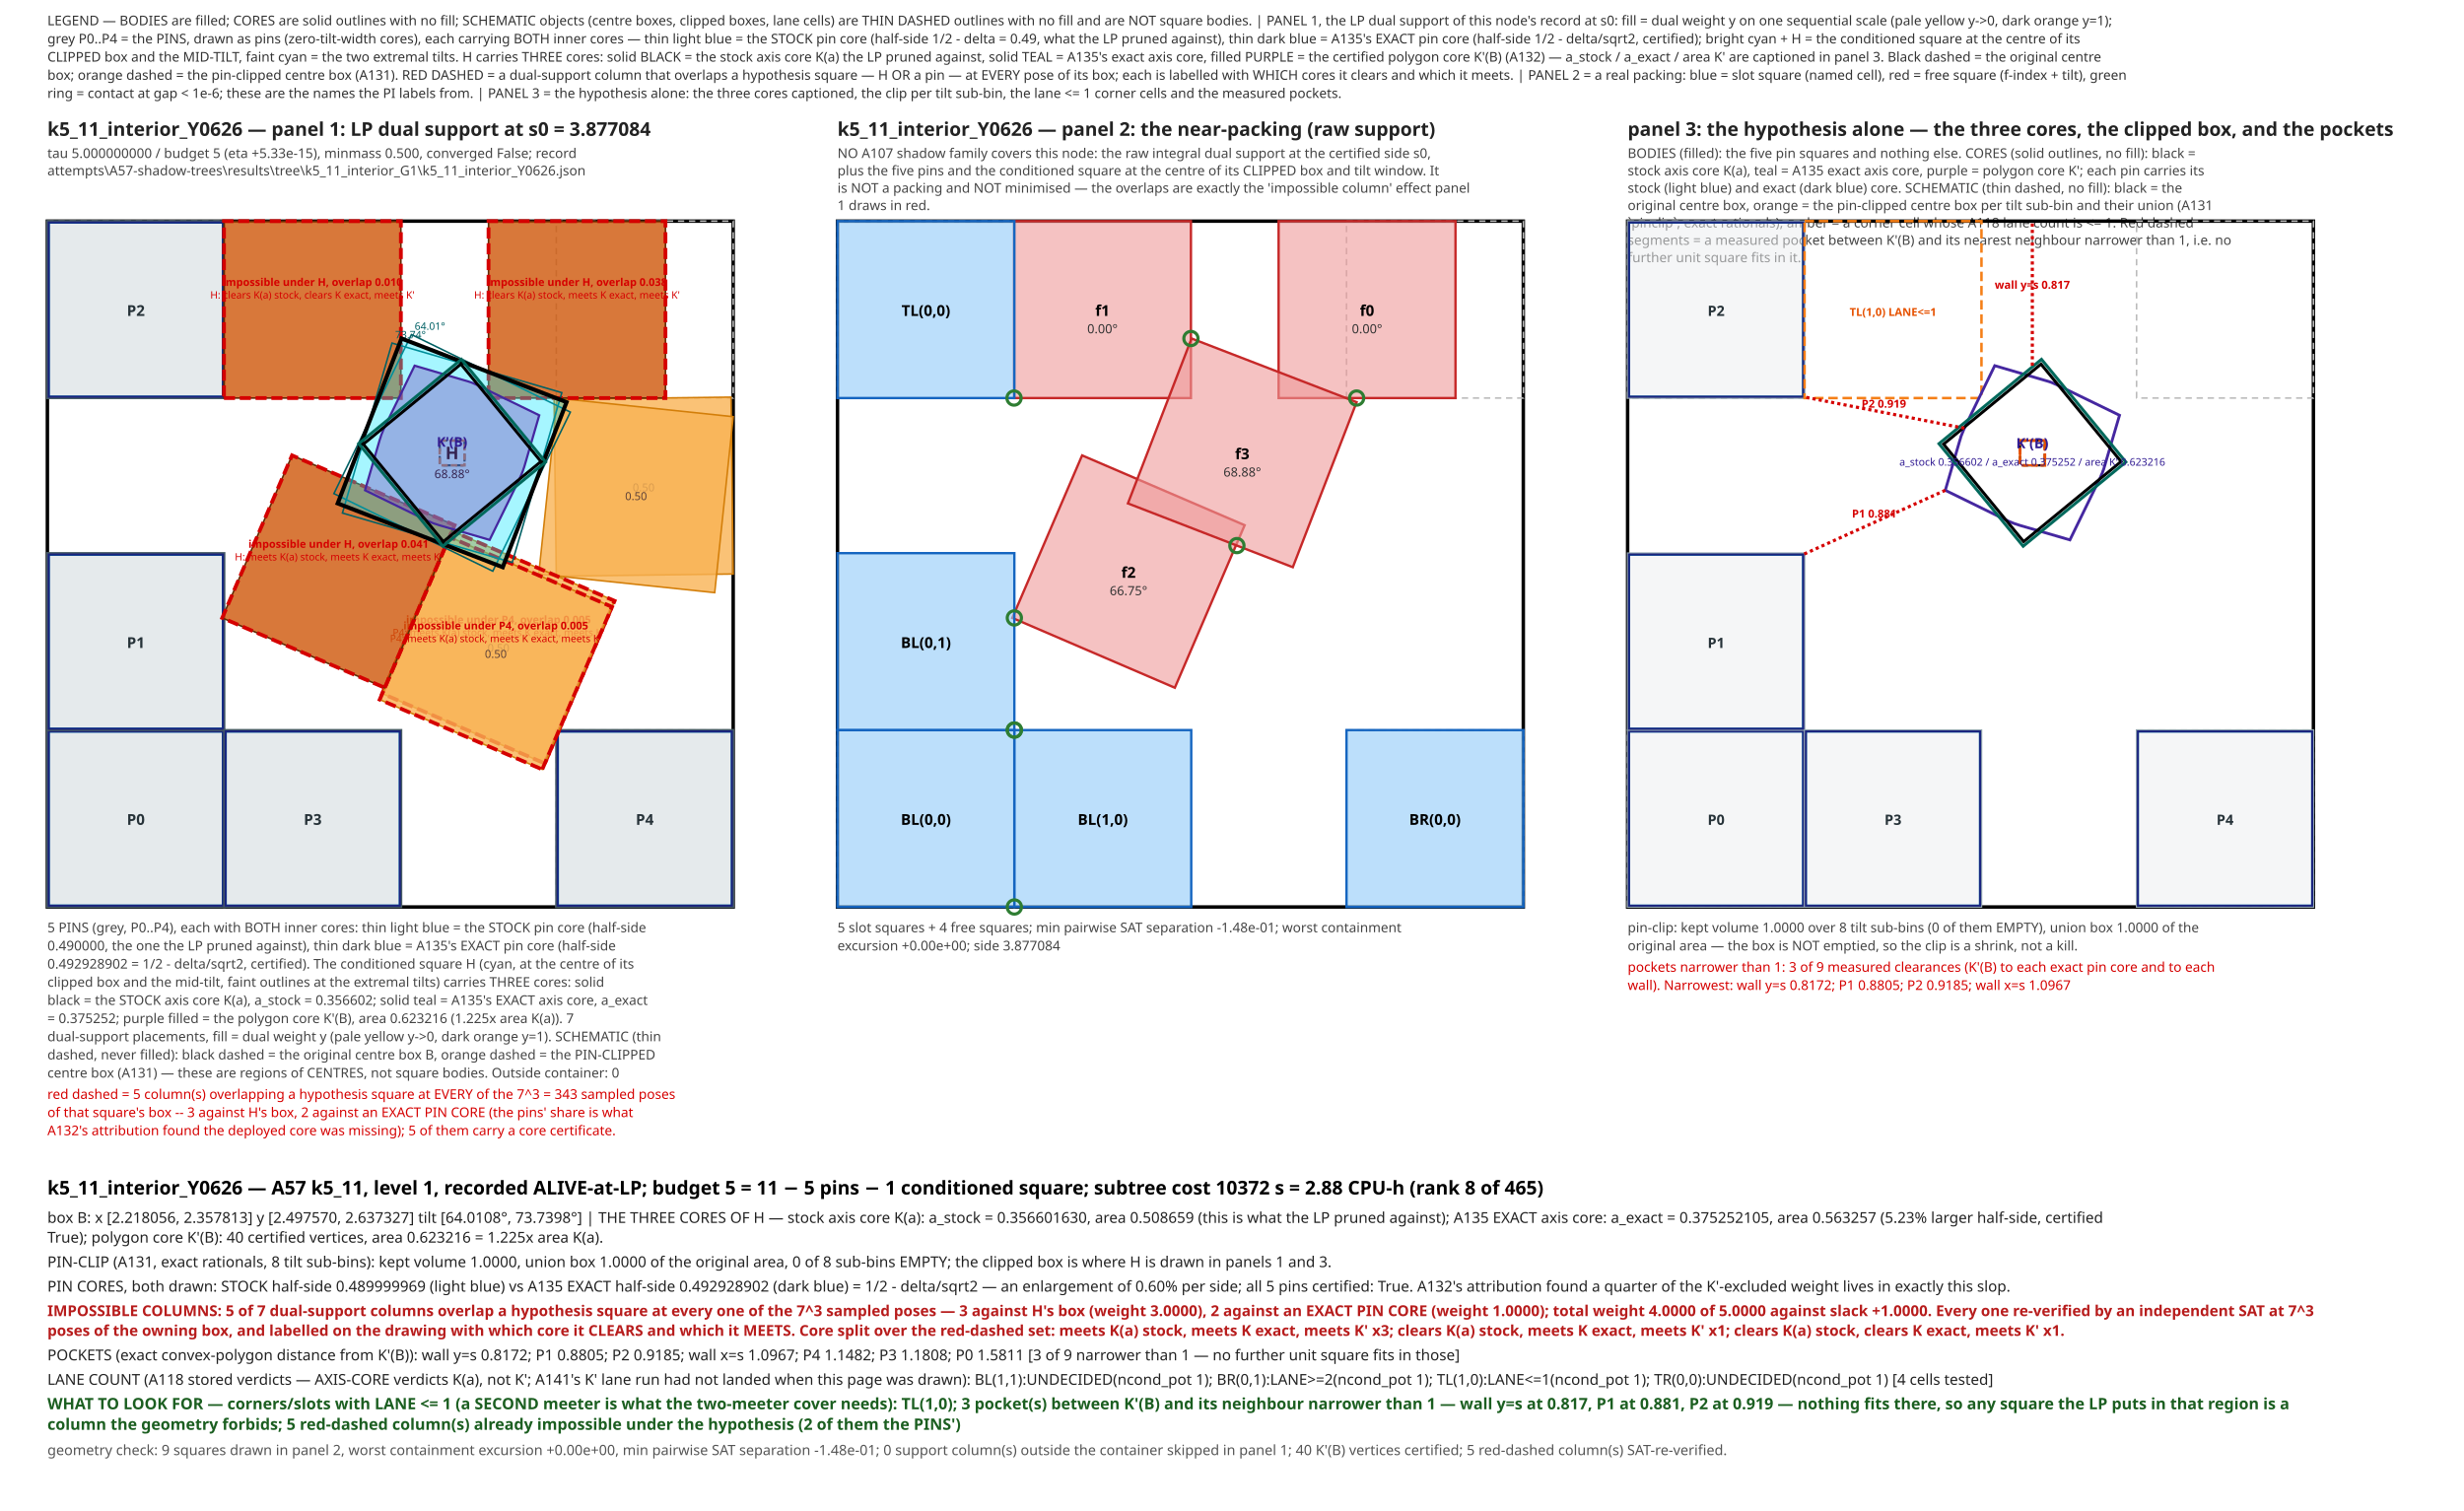
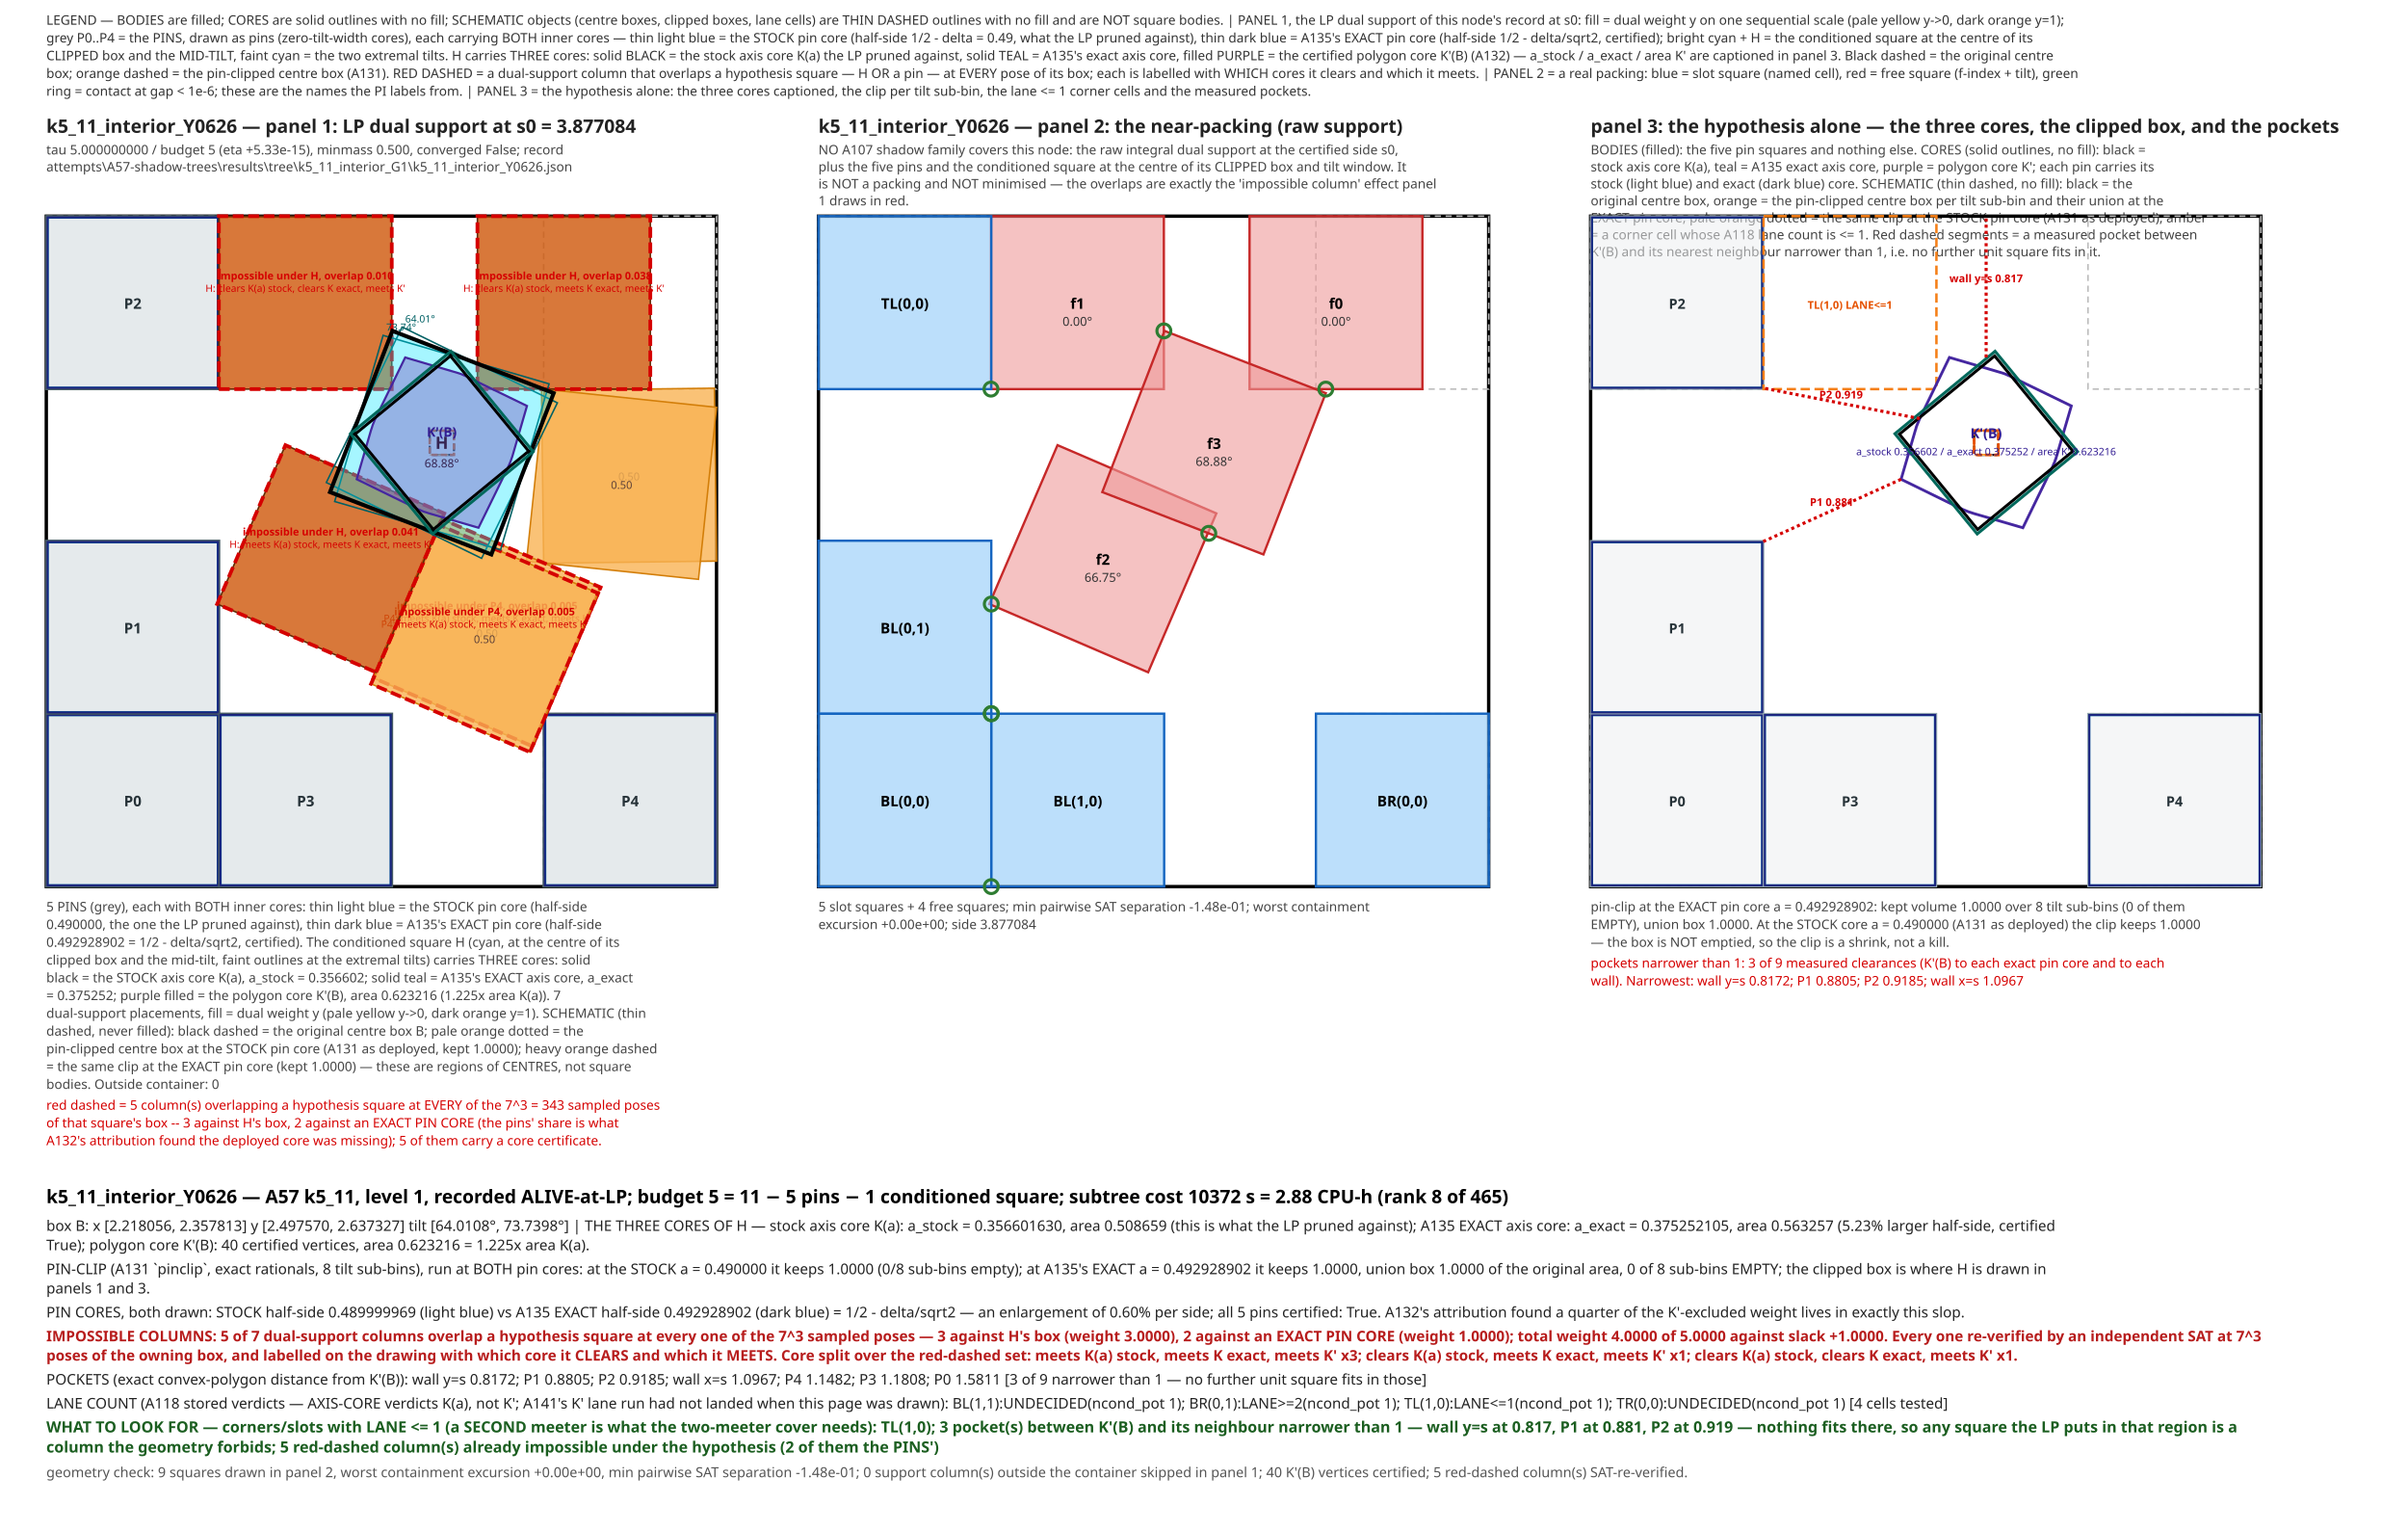
- <svg xmlns="http://www.w3.org/2000/svg" width="1560" height="956" font-family="Segoe UI, sans-serif" style="background:#fff">
+ <svg xmlns="http://www.w3.org/2000/svg" width="1560" height="991" font-family="Segoe UI, sans-serif" style="background:#fff">
  <text x="30.0" y="16.0" font-size="8.5" fill="#333" text-anchor="start">LEGEND — BODIES are filled; CORES are solid outlines with no fill; SCHEMATIC objects (centre boxes, clipped boxes, lane cells) are THIN DASHED outlines with no fill and are NOT square bodies. | PANEL 1, the LP dual support of this node's record at s0: fill = dual weight y on one sequential scale (pale yellow y-&gt;0, dark orange y=1);</text>
  <text x="30.0" y="27.5" font-size="8.5" fill="#333" text-anchor="start">grey P0..P4 = the PINS, drawn as pins (zero-tilt-width cores), each carrying BOTH inner cores — thin light blue = the STOCK pin core (half-side 1/2 - delta = 0.49, what the LP pruned against), thin dark blue = A135's EXACT pin core (half-side 1/2 - delta/sqrt2, certified); bright cyan + H = the conditioned square at the centre of its</text>
  <text x="30.0" y="39.0" font-size="8.5" fill="#333" text-anchor="start">CLIPPED box and the MID-TILT, faint cyan = the two extremal tilts. H carries THREE cores: solid BLACK = the stock axis core K(a) the LP pruned against, solid TEAL = A135's exact axis core, filled PURPLE = the certified polygon core K'(B) (A132) — a_stock / a_exact / area K' are captioned in panel 3. Black dashed = the original centre</text>
  <text x="30.0" y="50.5" font-size="8.5" fill="#333" text-anchor="start">box; orange dashed = the pin-clipped centre box (A131). RED DASHED = a dual-support column that overlaps a hypothesis square — H OR a pin — at EVERY pose of its box; each is labelled with WHICH cores it clears and which it meets. | PANEL 2 = a real packing: blue = slot square (named cell), red = free square (f-index + tilt), green</text>
  <text x="30.0" y="62.0" font-size="8.5" fill="#333" text-anchor="start">ring = contact at gap &lt; 1e-6; these are the names the PI labels from. | PANEL 3 = the hypothesis alone: the three cores captioned, the clip per tilt sub-bin, the lane &lt;= 1 corner cells and the measured pockets.</text>
  <text x="30.0" y="86.0" font-size="12" fill="#222" text-anchor="start" font-weight="bold">k5_11_interior_Y0626 — panel 1: LP dual support at s0 = 3.877084</text>
  <text x="30.0" y="100.0" font-size="8.5" fill="#444" text-anchor="start">tau 5.000000000 / budget 5 (eta +5.33e-15), minmass 0.500, converged False; record</text>
  <text x="30.0" y="111.0" font-size="8.5" fill="#444" text-anchor="start">attempts\A57-shadow-trees\results\tree\k5_11_interior_G1\k5_11_interior_Y0626.json</text>
  <rect x="30" y="140.0" width="434.2" height="434.2" fill="none" stroke="#000" stroke-width="2.2" />
  <rect x="30.0" y="462.2" width="112" height="112" fill="none" stroke="#bbb" stroke-width="1" stroke-dasharray="4,3" />
  <rect x="352.2" y="462.2" width="112" height="112" fill="none" stroke="#bbb" stroke-width="1" stroke-dasharray="4,3" />
  <rect x="30.0" y="140.0" width="112" height="112" fill="none" stroke="#bbb" stroke-width="1" stroke-dasharray="4,3" />
  <rect x="352.2" y="140.0" width="112" height="112" fill="none" stroke="#bbb" stroke-width="1" stroke-dasharray="4,3" />
  <polygon points="30.0,574.2 142.0,574.2 142.0,462.2 30.0,462.2" fill="#cfd8dc" fill-opacity="0.55" stroke="#455a64" stroke-width="1.4" />
  <polygon points="31.1,573.1 140.9,573.1 140.9,463.4 31.1,463.4" fill="none" fill-opacity="0.00" stroke="#01579b" stroke-width="1.0" />
  <polygon points="30.8,573.4 141.2,573.4 141.2,463.0 30.8,463.0" fill="none" fill-opacity="0.00" stroke="#1a237e" stroke-width="1.2" />
  <text x="86.0" y="522.2" font-size="9.5" fill="#263238" text-anchor="middle" font-weight="bold">P0</text>
  <polygon points="30.0,462.2 142.0,462.2 142.0,350.2 30.0,350.2" fill="#cfd8dc" fill-opacity="0.55" stroke="#455a64" stroke-width="1.4" />
  <polygon points="31.1,461.1 140.9,461.1 140.9,351.4 31.1,351.4" fill="none" fill-opacity="0.00" stroke="#01579b" stroke-width="1.0" />
  <polygon points="30.8,461.4 141.2,461.4 141.2,351.0 30.8,351.0" fill="none" fill-opacity="0.00" stroke="#1a237e" stroke-width="1.2" />
  <text x="86.0" y="410.2" font-size="9.5" fill="#263238" text-anchor="middle" font-weight="bold">P1</text>
  <polygon points="30.0,252.0 142.0,252.0 142.0,140.0 30.0,140.0" fill="#cfd8dc" fill-opacity="0.55" stroke="#455a64" stroke-width="1.4" />
  <polygon points="31.1,250.9 140.9,250.9 140.9,141.1 31.1,141.1" fill="none" fill-opacity="0.00" stroke="#01579b" stroke-width="1.0" />
  <polygon points="30.8,251.2 141.2,251.2 141.2,140.8 30.8,140.8" fill="none" fill-opacity="0.00" stroke="#1a237e" stroke-width="1.2" />
  <text x="86.0" y="200.0" font-size="9.5" fill="#263238" text-anchor="middle" font-weight="bold">P2</text>
  <polygon points="142.0,574.2 254.0,574.2 254.0,462.2 142.0,462.2" fill="#cfd8dc" fill-opacity="0.55" stroke="#455a64" stroke-width="1.4" />
  <polygon points="143.1,573.1 252.9,573.1 252.9,463.4 143.1,463.4" fill="none" fill-opacity="0.00" stroke="#01579b" stroke-width="1.0" />
  <polygon points="142.8,573.4 253.2,573.4 253.2,463.0 142.8,463.0" fill="none" fill-opacity="0.00" stroke="#1a237e" stroke-width="1.2" />
  <text x="198.0" y="522.2" font-size="9.5" fill="#263238" text-anchor="middle" font-weight="bold">P3</text>
  <polygon points="352.2,574.2 464.2,574.2 464.2,462.2 352.2,462.2" fill="#cfd8dc" fill-opacity="0.55" stroke="#455a64" stroke-width="1.4" />
  <polygon points="353.4,573.1 463.1,573.1 463.1,463.4 353.4,463.4" fill="none" fill-opacity="0.00" stroke="#01579b" stroke-width="1.0" />
  <polygon points="353.0,573.4 463.4,573.4 463.4,463.0 353.0,463.0" fill="none" fill-opacity="0.00" stroke="#1a237e" stroke-width="1.2" />
  <text x="408.2" y="522.2" font-size="9.5" fill="#263238" text-anchor="middle" font-weight="bold">P4</text>
  <polygon points="352.2,364.8 464.2,363.4 462.8,251.4 350.8,252.8" fill="hsl(35,92%,65%)" fill-opacity="0.80" stroke="hsl(35,92%,43%)" stroke-width="1.0" />
  <text x="407.5" y="311.1" font-size="7.0" fill="#5d4037" text-anchor="middle">0.50</text>
  <polygon points="452.5,375.2 464.2,263.8 352.8,252.1 341.1,363.5" fill="hsl(35,92%,65%)" fill-opacity="0.80" stroke="hsl(35,92%,43%)" stroke-width="1.0" />
  <text x="402.7" y="316.6" font-size="7.0" fill="#5d4037" text-anchor="middle">0.50</text>
  <polygon points="344.9,483.3 389.1,380.4 286.2,336.2 242.0,439.1" fill="hsl(35,92%,65%)" fill-opacity="0.80" stroke="hsl(35,92%,43%)" stroke-width="1.0" />
  <text x="315.6" y="412.7" font-size="7.0" fill="#5d4037" text-anchor="middle">0.50</text>
  <polygon points="344.9,483.3 389.1,380.4 286.2,336.2 242.0,439.1" fill="none" fill-opacity="0.00" stroke="#d50000" stroke-width="2.4" stroke-dasharray="7,3" />
  <text x="315.6" y="394.7" font-size="6.8" fill="#d50000" text-anchor="middle" font-weight="bold">impossible under P4, overlap 0.005</text>
  <text x="315.6" y="402.7" font-size="6.4" fill="#d50000" text-anchor="middle">P4: meets K(a) stock, meets K exact, meets K'</text>
  <polygon points="343.3,487.1 387.5,384.2 284.6,340.0 240.4,442.9" fill="hsl(35,92%,65%)" fill-opacity="0.80" stroke="hsl(35,92%,43%)" stroke-width="1.0" />
  <text x="313.9" y="416.5" font-size="7.0" fill="#5d4037" text-anchor="middle">0.50</text>
  <polygon points="343.3,487.1 387.5,384.2 284.6,340.0 240.4,442.9" fill="none" fill-opacity="0.00" stroke="#d50000" stroke-width="2.4" stroke-dasharray="7,3" />
  <text x="313.9" y="398.5" font-size="6.8" fill="#d50000" text-anchor="middle" font-weight="bold">impossible under P4, overlap 0.005</text>
  <text x="313.9" y="406.5" font-size="6.4" fill="#d50000" text-anchor="middle">P4: meets K(a) stock, meets K exact, meets K'</text>
  <polygon points="309.3,252.0 421.3,252.0 421.3,140.0 309.3,140.0" fill="hsl(24,92%,42%)" fill-opacity="0.80" stroke="hsl(24,92%,20%)" stroke-width="1.0" />
  <polygon points="309.3,252.0 421.3,252.0 421.3,140.0 309.3,140.0" fill="none" fill-opacity="0.00" stroke="#d50000" stroke-width="2.4" stroke-dasharray="7,3" />
  <text x="365.3" y="181.0" font-size="6.8" fill="#d50000" text-anchor="middle" font-weight="bold">impossible under H, overlap 0.038</text>
  <text x="365.3" y="189.0" font-size="6.4" fill="#d50000" text-anchor="middle">H: clears K(a) stock, meets K exact, meets K'</text>
  <polygon points="141.8,252.0 253.8,252.0 253.8,140.0 141.8,140.0" fill="hsl(24,92%,42%)" fill-opacity="0.80" stroke="hsl(24,92%,20%)" stroke-width="1.0" />
  <polygon points="141.8,252.0 253.8,252.0 253.8,140.0 141.8,140.0" fill="none" fill-opacity="0.00" stroke="#d50000" stroke-width="2.4" stroke-dasharray="7,3" />
  <text x="197.8" y="181.0" font-size="6.8" fill="#d50000" text-anchor="middle" font-weight="bold">impossible under H, overlap 0.010</text>
  <text x="197.8" y="189.0" font-size="6.4" fill="#d50000" text-anchor="middle">H: clears K(a) stock, clears K exact, meets K'</text>
  <polygon points="243.6,435.4 287.8,332.5 184.9,288.3 140.7,391.2" fill="hsl(24,92%,42%)" fill-opacity="0.80" stroke="hsl(24,92%,20%)" stroke-width="1.0" />
  <polygon points="243.6,435.4 287.8,332.5 184.9,288.3 140.7,391.2" fill="none" fill-opacity="0.00" stroke="#d50000" stroke-width="2.4" stroke-dasharray="7,3" />
  <text x="214.3" y="346.8" font-size="6.8" fill="#d50000" text-anchor="middle" font-weight="bold">impossible under H, overlap 0.041</text>
  <text x="214.3" y="354.8" font-size="6.4" fill="#d50000" text-anchor="middle">H: meets K(a) stock, meets K exact, meets K'</text>
  <rect x="278.4" y="278.9" width="15.7" height="15.7" fill="none" fill-opacity="0.00" stroke="#000" stroke-width="1.4" stroke-dasharray="5,3" />
+   <rect x="278.4" y="278.9" width="15.7" height="15.7" fill="none" fill-opacity="0.00" stroke="#ffb74d" stroke-width="1.0" stroke-dasharray="2,3" />
  <rect x="278.4" y="278.9" width="15.7" height="15.7" fill="none" fill-opacity="0.00" stroke="#e65100" stroke-width="1.6" stroke-dasharray="4,2" />
  <polygon points="312.0,361.6 361.1,260.9 260.5,211.8 211.4,312.5" fill="#00e5ff" fill-opacity="0.00" stroke="#006064" stroke-width="1.0" />
  <text x="262.5" y="208.8" font-size="6.5" fill="#006064" text-anchor="start">64.01°</text>
  <polygon points="324.3,356.1 355.7,248.6 248.2,217.2 216.8,324.8" fill="#00e5ff" fill-opacity="0.00" stroke="#006064" stroke-width="1.0" />
  <text x="250.2" y="214.2" font-size="6.5" fill="#006064" text-anchor="start">73.74°</text>
  <polygon points="318.3,359.1 358.7,254.6 254.2,214.3 213.8,318.7" fill="#00e5ff" fill-opacity="0.35" stroke="#000" stroke-width="2.6" />
  <text x="286.2" y="290.7" font-size="11" fill="#000" text-anchor="middle" font-weight="bold">H</text>
  <text x="286.2" y="302.7" font-size="7.5" fill="#000" text-anchor="middle">68.88°</text>
  <polygon points="231.1,310.4 269.6,329.2 270.2,329.5 271.3,330.0 272.3,330.4 273.4,330.9 274.9,331.5 276.0,331.8 277.4,332.3 278.4,332.6 310.0,341.8 328.8,303.4 329.1,302.7 329.5,301.7 330.1,300.5 330.6,299.2 331.0,298.2 331.4,297.0 331.8,295.9 332.2,294.6 341.4,262.9 302.9,244.2 302.3,243.8 301.5,243.5 300.2,242.9 299.1,242.4 298.0,242.0 296.5,241.5 295.5,241.2 294.1,240.8 262.5,231.5 243.7,270.0 243.2,271.1 242.6,272.4 242.3,273.2 241.8,274.4 241.4,275.4 241.0,276.7 240.7,277.6 240.3,278.8" fill="#7e57c2" fill-opacity="0.42" stroke="#4527a0" stroke-width="1.4" />
  <polygon points="280.7,342.9 342.5,292.2 291.8,230.5 230.0,281.2" fill="none" fill-opacity="0.00" stroke="#000000" stroke-width="1.9" />
  <polygon points="280.4,345.8 345.4,292.5 292.1,227.5 227.1,280.9" fill="none" fill-opacity="0.00" stroke="#00695c" stroke-width="1.9" />
  <text x="286.2" y="282.8" font-size="8.5" fill="#311b92" text-anchor="middle" font-weight="bold">K'(B)</text>
-   <text x="30.0" y="590.2" font-size="8.5" fill="#444" text-anchor="start">5 PINS (grey, P0..P4), each with BOTH inner cores: thin light blue = the STOCK pin core (half-side</text>
+   <text x="30.0" y="590.2" font-size="8.5" fill="#444" text-anchor="start">5 PINS (grey), each with BOTH inner cores: thin light blue = the STOCK pin core (half-side</text>
  <text x="30.0" y="601.7" font-size="8.5" fill="#444" text-anchor="start">0.490000, the one the LP pruned against), thin dark blue = A135's EXACT pin core (half-side</text>
  <text x="30.0" y="613.2" font-size="8.5" fill="#444" text-anchor="start">0.492928902 = 1/2 - delta/sqrt2, certified). The conditioned square H (cyan, at the centre of its</text>
  <text x="30.0" y="624.7" font-size="8.5" fill="#444" text-anchor="start">clipped box and the mid-tilt, faint outlines at the extremal tilts) carries THREE cores: solid</text>
  <text x="30.0" y="636.2" font-size="8.5" fill="#444" text-anchor="start">black = the STOCK axis core K(a), a_stock = 0.356602; solid teal = A135's EXACT axis core, a_exact</text>
  <text x="30.0" y="647.7" font-size="8.5" fill="#444" text-anchor="start">= 0.375252; purple filled = the polygon core K'(B), area 0.623216 (1.225x area K(a)). 7</text>
  <text x="30.0" y="659.2" font-size="8.5" fill="#444" text-anchor="start">dual-support placements, fill = dual weight y (pale yellow y-&gt;0, dark orange y=1). SCHEMATIC (thin</text>
-   <text x="30.0" y="670.7" font-size="8.5" fill="#444" text-anchor="start">dashed, never filled): black dashed = the original centre box B, orange dashed = the PIN-CLIPPED</text>
-   <text x="30.0" y="682.2" font-size="8.5" fill="#444" text-anchor="start">centre box (A131) — these are regions of CENTRES, not square bodies. Outside container: 0</text>
-   <text x="30.0" y="695.7" font-size="8.5" fill="#d50000" text-anchor="start">red dashed = 5 column(s) overlapping a hypothesis square at EVERY of the 7^3 = 343 sampled poses</text>
-   <text x="30.0" y="707.2" font-size="8.5" fill="#d50000" text-anchor="start">of that square's box -- 3 against H's box, 2 against an EXACT PIN CORE (the pins' share is what</text>
-   <text x="30.0" y="718.7" font-size="8.5" fill="#d50000" text-anchor="start">A132's attribution found the deployed core was missing); 5 of them carry a core certificate.</text>
+   <text x="30.0" y="670.7" font-size="8.5" fill="#444" text-anchor="start">dashed, never filled): black dashed = the original centre box B; pale orange dotted = the</text>
+   <text x="30.0" y="682.2" font-size="8.5" fill="#444" text-anchor="start">pin-clipped centre box at the STOCK pin core (A131 as deployed, kept 1.0000); heavy orange dashed</text>
+   <text x="30.0" y="693.7" font-size="8.5" fill="#444" text-anchor="start">= the same clip at the EXACT pin core (kept 1.0000) — these are regions of CENTRES, not square</text>
+   <text x="30.0" y="705.2" font-size="8.5" fill="#444" text-anchor="start">bodies. Outside container: 0</text>
+   <text x="30.0" y="718.7" font-size="8.5" fill="#d50000" text-anchor="start">red dashed = 5 column(s) overlapping a hypothesis square at EVERY of the 7^3 = 343 sampled poses</text>
+   <text x="30.0" y="730.2" font-size="8.5" fill="#d50000" text-anchor="start">of that square's box -- 3 against H's box, 2 against an EXACT PIN CORE (the pins' share is what</text>
+   <text x="30.0" y="741.7" font-size="8.5" fill="#d50000" text-anchor="start">A132's attribution found the deployed core was missing); 5 of them carry a core certificate.</text>
  <text x="530.2" y="86.0" font-size="12" fill="#222" text-anchor="start" font-weight="bold">k5_11_interior_Y0626 — panel 2: the near-packing (raw support)</text>
  <text x="530.2" y="100.0" font-size="8.5" fill="#444" text-anchor="start">NO A107 shadow family covers this node: the raw integral dual support at the certified side s0,</text>
  <text x="530.2" y="111.0" font-size="8.5" fill="#444" text-anchor="start">plus the five pins and the conditioned square at the centre of its CLIPPED box and tilt window. It</text>
  <text x="530.2" y="122.0" font-size="8.5" fill="#444" text-anchor="start">is NOT a packing and NOT minimised — the overlaps are exactly the 'impossible column' effect panel</text>
  <text x="530.2" y="133.0" font-size="8.5" fill="#444" text-anchor="start">1 draws in red.</text>
  <rect x="530.233" y="140.0" width="434.2" height="434.2" fill="none" stroke="#000" stroke-width="2.2" />
  <rect x="530.2" y="462.2" width="112" height="112" fill="none" stroke="#bbb" stroke-width="1" stroke-dasharray="4,3" />
  <rect x="852.5" y="462.2" width="112" height="112" fill="none" stroke="#bbb" stroke-width="1" stroke-dasharray="4,3" />
  <rect x="530.2" y="140.0" width="112" height="112" fill="none" stroke="#bbb" stroke-width="1" stroke-dasharray="4,3" />
  <rect x="852.5" y="140.0" width="112" height="112" fill="none" stroke="#bbb" stroke-width="1" stroke-dasharray="4,3" />
  <polygon points="809.5,252.0 921.5,252.0 921.5,140.0 809.5,140.0" fill="#ef9a9a" fill-opacity="0.60" stroke="#c62828" stroke-width="1.5" />
  <text x="865.5" y="200.0" font-size="9.5" fill="#000" text-anchor="middle" font-weight="bold">f0</text>
  <text x="865.5" y="211.0" font-size="8" fill="#333" text-anchor="middle">0.00°</text>
  <polygon points="642.0,252.0 754.0,252.0 754.0,140.0 642.0,140.0" fill="#ef9a9a" fill-opacity="0.60" stroke="#c62828" stroke-width="1.5" />
  <text x="698.0" y="200.0" font-size="9.5" fill="#000" text-anchor="middle" font-weight="bold">f1</text>
  <text x="698.0" y="211.0" font-size="8" fill="#333" text-anchor="middle">0.00°</text>
  <polygon points="743.8,435.4 788.0,332.5 685.1,288.3 640.9,391.2" fill="#ef9a9a" fill-opacity="0.60" stroke="#c62828" stroke-width="1.5" />
  <text x="714.5" y="365.8" font-size="9.5" fill="#000" text-anchor="middle" font-weight="bold">f2</text>
  <text x="714.5" y="376.8" font-size="8" fill="#333" text-anchor="middle">66.75°</text>
  <polygon points="818.5,359.1 858.9,254.6 754.4,214.3 714.1,318.7" fill="#ef9a9a" fill-opacity="0.60" stroke="#c62828" stroke-width="1.5" />
  <text x="786.5" y="290.7" font-size="9.5" fill="#000" text-anchor="middle" font-weight="bold">f3</text>
  <text x="786.5" y="301.7" font-size="8" fill="#333" text-anchor="middle">68.88°</text>
  <polygon points="530.2,574.2 642.2,574.2 642.2,462.2 530.2,462.2" fill="#90caf9" fill-opacity="0.60" stroke="#1565c0" stroke-width="1.5" />
  <text x="586.2" y="522.2" font-size="9.5" fill="#000" text-anchor="middle" font-weight="bold">BL(0,0)</text>
  <polygon points="530.2,462.2 642.2,462.2 642.2,350.2 530.2,350.2" fill="#90caf9" fill-opacity="0.60" stroke="#1565c0" stroke-width="1.5" />
  <text x="586.2" y="410.2" font-size="9.5" fill="#000" text-anchor="middle" font-weight="bold">BL(0,1)</text>
  <polygon points="530.2,252.0 642.2,252.0 642.2,140.0 530.2,140.0" fill="#90caf9" fill-opacity="0.60" stroke="#1565c0" stroke-width="1.5" />
  <text x="586.2" y="200.0" font-size="9.5" fill="#000" text-anchor="middle" font-weight="bold">TL(0,0)</text>
  <polygon points="642.2,574.2 754.2,574.2 754.2,462.2 642.2,462.2" fill="#90caf9" fill-opacity="0.60" stroke="#1565c0" stroke-width="1.5" />
  <text x="698.2" y="522.2" font-size="9.5" fill="#000" text-anchor="middle" font-weight="bold">BL(1,0)</text>
  <polygon points="852.5,574.2 964.5,574.2 964.5,462.2 852.5,462.2" fill="#90caf9" fill-opacity="0.60" stroke="#1565c0" stroke-width="1.5" />
  <text x="908.5" y="522.2" font-size="9.5" fill="#000" text-anchor="middle" font-weight="bold">BR(0,0)</text>
  <circle cx="858.9" cy="252.0" r="4.5" fill="none" stroke="#2e7d32" stroke-width="2" />
  <circle cx="754.0" cy="214.3" r="4.5" fill="none" stroke="#2e7d32" stroke-width="2" />
  <circle cx="642.0" cy="252.0" r="4.5" fill="none" stroke="#2e7d32" stroke-width="2" />
  <circle cx="783.1" cy="345.4" r="4.5" fill="none" stroke="#2e7d32" stroke-width="2" />
  <circle cx="642.2" cy="391.2" r="4.5" fill="none" stroke="#2e7d32" stroke-width="2" />
  <circle cx="642.2" cy="462.2" r="4.5" fill="none" stroke="#2e7d32" stroke-width="2" />
  <circle cx="642.2" cy="574.2" r="4.5" fill="none" stroke="#2e7d32" stroke-width="2" />
  <circle cx="642.2" cy="462.2" r="4.5" fill="none" stroke="#2e7d32" stroke-width="2" />
  <text x="530.2" y="590.2" font-size="8.5" fill="#444" text-anchor="start">5 slot squares + 4 free squares; min pairwise SAT separation -1.48e-01; worst containment</text>
  <text x="530.2" y="601.7" font-size="8.5" fill="#444" text-anchor="start">excursion +0.00e+00; side 3.877084</text>
  <text x="1030.5" y="86.0" font-size="12" fill="#222" text-anchor="start" font-weight="bold">panel 3: the hypothesis alone — the three cores, the clipped box, and the pockets</text>
  <text x="1030.5" y="100.0" font-size="8.5" fill="#444" text-anchor="start">BODIES (filled): the five pin squares and nothing else. CORES (solid outlines, no fill): black =</text>
  <text x="1030.5" y="111.0" font-size="8.5" fill="#444" text-anchor="start">stock axis core K(a), teal = A135 exact axis core, purple = polygon core K'; each pin carries its</text>
  <text x="1030.5" y="122.0" font-size="8.5" fill="#444" text-anchor="start">stock (light blue) and exact (dark blue) core. SCHEMATIC (thin dashed, no fill): black = the</text>
-   <text x="1030.5" y="133.0" font-size="8.5" fill="#444" text-anchor="start">original centre box, orange = the pin-clipped centre box per tilt sub-bin and their union (A131</text>
-   <text x="1030.5" y="144.0" font-size="8.5" fill="#444" text-anchor="start">`pinclip`, exact rationals), amber = a corner cell whose A118 lane count is &lt;= 1. Red dashed</text>
-   <text x="1030.5" y="155.0" font-size="8.5" fill="#444" text-anchor="start">segments = a measured pocket between K'(B) and its nearest neighbour narrower than 1, i.e. no</text>
-   <text x="1030.5" y="166.0" font-size="8.5" fill="#444" text-anchor="start">further unit square fits in it.</text>
+   <text x="1030.5" y="133.0" font-size="8.5" fill="#444" text-anchor="start">original centre box, orange = the pin-clipped centre box per tilt sub-bin and their union at the</text>
+   <text x="1030.5" y="144.0" font-size="8.5" fill="#444" text-anchor="start">EXACT pin core, pale orange dotted = the same clip at the STOCK pin core (A131 as deployed), amber</text>
+   <text x="1030.5" y="155.0" font-size="8.5" fill="#444" text-anchor="start">= a corner cell whose A118 lane count is &lt;= 1. Red dashed segments = a measured pocket between</text>
+   <text x="1030.5" y="166.0" font-size="8.5" fill="#444" text-anchor="start">K'(B) and its nearest neighbour narrower than 1, i.e. no further unit square fits in it.</text>
  <rect x="1030.467" y="140.0" width="434.2" height="434.2" fill="none" stroke="#000" stroke-width="2.2" />
  <rect x="1030.5" y="462.2" width="112" height="112" fill="none" stroke="#bbb" stroke-width="1" stroke-dasharray="4,3" />
  <rect x="1352.7" y="462.2" width="112" height="112" fill="none" stroke="#bbb" stroke-width="1" stroke-dasharray="4,3" />
  <rect x="1030.5" y="140.0" width="112" height="112" fill="none" stroke="#bbb" stroke-width="1" stroke-dasharray="4,3" />
  <rect x="1352.7" y="140.0" width="112" height="112" fill="none" stroke="#bbb" stroke-width="1" stroke-dasharray="4,3" />
  <polygon points="1030.5,574.2 1142.5,574.2 1142.5,462.2 1030.5,462.2" fill="#eceff1" fill-opacity="0.50" stroke="#90a4ae" stroke-width="1.0" />
  <polygon points="1031.6,573.1 1141.3,573.1 1141.3,463.4 1031.6,463.4" fill="none" fill-opacity="0.00" stroke="#01579b" stroke-width="0.9" />
  <polygon points="1031.3,573.4 1141.7,573.4 1141.7,463.0 1031.3,463.0" fill="none" fill-opacity="0.00" stroke="#1a237e" stroke-width="1.2" />
  <text x="1086.5" y="522.2" font-size="9.0" fill="#263238" text-anchor="middle" font-weight="bold">P0</text>
  <polygon points="1030.5,462.2 1142.5,462.2 1142.5,350.2 1030.5,350.2" fill="#eceff1" fill-opacity="0.50" stroke="#90a4ae" stroke-width="1.0" />
  <polygon points="1031.6,461.1 1141.3,461.1 1141.3,351.4 1031.6,351.4" fill="none" fill-opacity="0.00" stroke="#01579b" stroke-width="0.9" />
  <polygon points="1031.3,461.4 1141.7,461.4 1141.7,351.0 1031.3,351.0" fill="none" fill-opacity="0.00" stroke="#1a237e" stroke-width="1.2" />
  <text x="1086.5" y="410.2" font-size="9.0" fill="#263238" text-anchor="middle" font-weight="bold">P1</text>
  <polygon points="1030.5,252.0 1142.5,252.0 1142.5,140.0 1030.5,140.0" fill="#eceff1" fill-opacity="0.50" stroke="#90a4ae" stroke-width="1.0" />
  <polygon points="1031.6,250.9 1141.3,250.9 1141.3,141.1 1031.6,141.1" fill="none" fill-opacity="0.00" stroke="#01579b" stroke-width="0.9" />
  <polygon points="1031.3,251.2 1141.7,251.2 1141.7,140.8 1031.3,140.8" fill="none" fill-opacity="0.00" stroke="#1a237e" stroke-width="1.2" />
  <text x="1086.5" y="200.0" font-size="9.0" fill="#263238" text-anchor="middle" font-weight="bold">P2</text>
  <polygon points="1142.5,574.2 1254.5,574.2 1254.5,462.2 1142.5,462.2" fill="#eceff1" fill-opacity="0.50" stroke="#90a4ae" stroke-width="1.0" />
  <polygon points="1143.6,573.1 1253.3,573.1 1253.3,463.4 1143.6,463.4" fill="none" fill-opacity="0.00" stroke="#01579b" stroke-width="0.9" />
  <polygon points="1143.3,573.4 1253.7,573.4 1253.7,463.0 1143.3,463.0" fill="none" fill-opacity="0.00" stroke="#1a237e" stroke-width="1.2" />
  <text x="1198.5" y="522.2" font-size="9.0" fill="#263238" text-anchor="middle" font-weight="bold">P3</text>
  <polygon points="1352.7,574.2 1464.7,574.2 1464.7,462.2 1352.7,462.2" fill="#eceff1" fill-opacity="0.50" stroke="#90a4ae" stroke-width="1.0" />
  <polygon points="1353.8,573.1 1463.6,573.1 1463.6,463.4 1353.8,463.4" fill="none" fill-opacity="0.00" stroke="#01579b" stroke-width="0.9" />
  <polygon points="1353.5,573.4 1463.9,573.4 1463.9,463.0 1353.5,463.0" fill="none" fill-opacity="0.00" stroke="#1a237e" stroke-width="1.2" />
  <text x="1408.7" y="522.2" font-size="9.0" fill="#263238" text-anchor="middle" font-weight="bold">P4</text>
  <rect x="1142.5" y="140.0" width="112.0" height="112.0" fill="none" fill-opacity="0.00" stroke="#f57f17" stroke-width="1.6" stroke-dasharray="6,3" />
  <text x="1198.5" y="200.0" font-size="7.0" fill="#e65100" text-anchor="middle" font-weight="bold">TL(1,0) LANE&lt;=1</text>
  <rect x="1278.9" y="278.9" width="15.7" height="15.7" fill="none" fill-opacity="0.00" stroke="#000" stroke-width="1.4" stroke-dasharray="5,3" />
  <rect x="1278.9" y="278.9" width="15.7" height="15.7" fill="none" fill-opacity="0.00" stroke="#e65100" stroke-width="0.8" stroke-dasharray="2,2" />
  <rect x="1278.9" y="278.9" width="15.7" height="15.7" fill="none" fill-opacity="0.00" stroke="#e65100" stroke-width="0.8" stroke-dasharray="2,2" />
  <rect x="1278.9" y="278.9" width="15.7" height="15.7" fill="none" fill-opacity="0.00" stroke="#e65100" stroke-width="0.8" stroke-dasharray="2,2" />
  <rect x="1278.9" y="278.9" width="15.7" height="15.7" fill="none" fill-opacity="0.00" stroke="#e65100" stroke-width="0.8" stroke-dasharray="2,2" />
  <rect x="1278.9" y="278.9" width="15.7" height="15.7" fill="none" fill-opacity="0.00" stroke="#e65100" stroke-width="0.8" stroke-dasharray="2,2" />
  <rect x="1278.9" y="278.9" width="15.7" height="15.7" fill="none" fill-opacity="0.00" stroke="#e65100" stroke-width="0.8" stroke-dasharray="2,2" />
  <rect x="1278.9" y="278.9" width="15.7" height="15.7" fill="none" fill-opacity="0.00" stroke="#e65100" stroke-width="0.8" stroke-dasharray="2,2" />
  <rect x="1278.9" y="278.9" width="15.7" height="15.7" fill="none" fill-opacity="0.00" stroke="#e65100" stroke-width="0.8" stroke-dasharray="2,2" />
+   <rect x="1278.9" y="278.9" width="15.7" height="15.7" fill="none" fill-opacity="0.00" stroke="#ffb74d" stroke-width="1.0" stroke-dasharray="2,3" />
  <rect x="1278.9" y="278.9" width="15.7" height="15.7" fill="none" fill-opacity="0.00" stroke="#e65100" stroke-width="1.8" stroke-dasharray="4,2" />
  <polygon points="1231.6,310.4 1270.0,329.2 1270.7,329.5 1271.7,330.0 1272.7,330.4 1273.9,330.9 1275.4,331.5 1276.4,331.8 1277.9,332.3 1278.8,332.6 1310.5,341.8 1329.2,303.4 1329.6,302.7 1330.0,301.7 1330.5,300.5 1331.1,299.2 1331.4,298.2 1331.9,297.0 1332.2,295.9 1332.6,294.6 1341.9,262.9 1303.4,244.2 1302.7,243.8 1302.0,243.5 1300.6,242.9 1299.5,242.4 1298.5,242.0 1297.0,241.5 1296.0,241.2 1294.6,240.8 1262.9,231.5 1244.2,270.0 1243.7,271.1 1243.1,272.4 1242.8,273.2 1242.3,274.4 1241.9,275.4 1241.4,276.7 1241.2,277.6 1240.8,278.8" fill="none" fill-opacity="0.00" stroke="#4527a0" stroke-width="1.8" />
  <polygon points="1281.2,342.9 1342.9,292.2 1292.2,230.5 1230.5,281.2" fill="none" fill-opacity="0.00" stroke="#000000" stroke-width="1.9" />
  <polygon points="1280.9,345.8 1345.9,292.5 1292.5,227.5 1227.6,280.9" fill="none" fill-opacity="0.00" stroke="#00695c" stroke-width="1.9" />
  <text x="1286.7" y="283.8" font-size="9.0" fill="#311b92" text-anchor="middle" font-weight="bold">K'(B)</text>
  <text x="1286.7" y="294.8" font-size="6.6" fill="#311b92" text-anchor="middle">a_stock 0.356602 / a_exact 0.375252 / area K' 0.623216</text>
  <line x1="1286.7" y1="231.5" x2="1286.7" y2="140.0" stroke="#d50000" stroke-width="2" stroke-dasharray="2,2" />
  <text x="1286.7" y="182.8" font-size="7.0" fill="#d50000" text-anchor="middle" font-weight="bold">wall y=s 0.817</text>
  <line x1="1231.6" y1="310.4" x2="1141.7" y2="351.0" stroke="#d50000" stroke-width="2" stroke-dasharray="2,2" />
  <text x="1186.6" y="327.7" font-size="7.0" fill="#d50000" text-anchor="middle" font-weight="bold">P1 0.881</text>
  <line x1="1243.7" y1="271.1" x2="1141.7" y2="251.2" stroke="#d50000" stroke-width="2" stroke-dasharray="2,2" />
  <text x="1192.7" y="258.1" font-size="7.0" fill="#d50000" text-anchor="middle" font-weight="bold">P2 0.919</text>
-   <text x="1030.5" y="590.2" font-size="8.5" fill="#444" text-anchor="start">pin-clip: kept volume 1.0000 over 8 tilt sub-bins (0 of them EMPTY), union box 1.0000 of the</text>
-   <text x="1030.5" y="601.7" font-size="8.5" fill="#444" text-anchor="start">original area — the box is NOT emptied, so the clip is a shrink, not a kill.</text>
-   <text x="1030.5" y="615.2" font-size="8.5" fill="#d50000" text-anchor="start">pockets narrower than 1: 3 of 9 measured clearances (K'(B) to each exact pin core and to each</text>
-   <text x="1030.5" y="626.7" font-size="8.5" fill="#d50000" text-anchor="start">wall). Narrowest: wall y=s 0.8172; P1 0.8805; P2 0.9185; wall x=s 1.0967</text>
-   <text x="30.0" y="756.2" font-size="12" fill="#000" text-anchor="start" font-weight="bold">k5_11_interior_Y0626 — A57 k5_11, level 1, recorded ALIVE-at-LP; budget 5 = 11 − 5 pins − 1 conditioned square; subtree cost 10372 s = 2.88 CPU-h (rank 8 of 465)</text>
-   <text x="30.0" y="774.2" font-size="9.5" fill="#222" text-anchor="start">box B: x [2.218056, 2.357813] y [2.497570, 2.637327] tilt [64.0108°, 73.7398°] | THE THREE CORES OF H — stock axis core K(a): a_stock = 0.356601630, area 0.508659 (this is what the LP pruned against); A135 EXACT axis core: a_exact = 0.375252105, area 0.563257 (5.23% larger half-side, certified</text>
-   <text x="30.0" y="786.7" font-size="9.5" fill="#222" text-anchor="start">True); polygon core K'(B): 40 certified vertices, area 0.623216 = 1.225x area K(a).</text>
-   <text x="30.0" y="802.2" font-size="9.5" fill="#222" text-anchor="start">PIN-CLIP (A131, exact rationals, 8 tilt sub-bins): kept volume 1.0000, union box 1.0000 of the original area, 0 of 8 sub-bins EMPTY; the clipped box is where H is drawn in panels 1 and 3.</text>
-   <text x="30.0" y="817.7" font-size="9.5" fill="#222" text-anchor="start">PIN CORES, both drawn: STOCK half-side 0.489999969 (light blue) vs A135 EXACT half-side 0.492928902 (dark blue) = 1/2 - delta/sqrt2 — an enlargement of 0.60% per side; all 5 pins certified: True. A132's attribution found a quarter of the K'-excluded weight lives in exactly this slop.</text>
-   <text x="30.0" y="833.2" font-size="9.5" fill="#b71c1c" text-anchor="start" font-weight="bold">IMPOSSIBLE COLUMNS: 5 of 7 dual-support columns overlap a hypothesis square at every one of the 7^3 sampled poses — 3 against H's box (weight 3.0000), 2 against an EXACT PIN CORE (weight 1.0000); total weight 4.0000 of 5.0000 against slack +1.0000. Every one re-verified by an independent SAT at 7^3</text>
-   <text x="30.0" y="845.7" font-size="9.5" fill="#b71c1c" text-anchor="start" font-weight="bold">poses of the owning box, and labelled on the drawing with which core it CLEARS and which it MEETS. Core split over the red-dashed set: meets K(a) stock, meets K exact, meets K' x3; clears K(a) stock, meets K exact, meets K' x1; clears K(a) stock, clears K exact, meets K' x1.</text>
-   <text x="30.0" y="861.2" font-size="9.5" fill="#222" text-anchor="start">POCKETS (exact convex-polygon distance from K'(B)): wall y=s 0.8172; P1 0.8805; P2 0.9185; wall x=s 1.0967; P4 1.1482; P3 1.1808; P0 1.5811 [3 of 9 narrower than 1 — no further unit square fits in those]</text>
-   <text x="30.0" y="876.7" font-size="9.5" fill="#222" text-anchor="start">LANE COUNT (A118 stored verdicts — AXIS-CORE verdicts K(a), not K'; A141's K' lane run had not landed when this page was drawn): BL(1,1):UNDECIDED(ncond_pot 1); BR(0,1):LANE&gt;=2(ncond_pot 1); TL(1,0):LANE&lt;=1(ncond_pot 1); TR(0,0):UNDECIDED(ncond_pot 1) [4 cells tested]</text>
-   <text x="30.0" y="892.2" font-size="10" fill="#1b5e20" text-anchor="start" font-weight="bold">WHAT TO LOOK FOR — corners/slots with LANE &lt;= 1 (a SECOND meeter is what the two-meeter cover needs): TL(1,0); 3 pocket(s) between K'(B) and its neighbour narrower than 1 — wall y=s at 0.817, P1 at 0.881, P2 at 0.919 — nothing fits there, so any square the LP puts in that region is a</text>
-   <text x="30.0" y="905.2" font-size="10" fill="#1b5e20" text-anchor="start" font-weight="bold">column the geometry forbids; 5 red-dashed column(s) already impossible under the hypothesis (2 of them the PINS')</text>
-   <text x="30.0" y="921.2" font-size="9.0" fill="#555" text-anchor="start">geometry check: 9 squares drawn in panel 2, worst containment excursion +0.00e+00, min pairwise SAT separation -1.48e-01; 0 support column(s) outside the container skipped in panel 1; 40 K'(B) vertices certified; 5 red-dashed column(s) SAT-re-verified.</text>
+   <text x="1030.5" y="590.2" font-size="8.5" fill="#444" text-anchor="start">pin-clip at the EXACT pin core a = 0.492928902: kept volume 1.0000 over 8 tilt sub-bins (0 of them</text>
+   <text x="1030.5" y="601.7" font-size="8.5" fill="#444" text-anchor="start">EMPTY), union box 1.0000. At the STOCK core a = 0.490000 (A131 as deployed) the clip keeps 1.0000</text>
+   <text x="1030.5" y="613.2" font-size="8.5" fill="#444" text-anchor="start">— the box is NOT emptied, so the clip is a shrink, not a kill.</text>
+   <text x="1030.5" y="626.7" font-size="8.5" fill="#d50000" text-anchor="start">pockets narrower than 1: 3 of 9 measured clearances (K'(B) to each exact pin core and to each</text>
+   <text x="1030.5" y="638.2" font-size="8.5" fill="#d50000" text-anchor="start">wall). Narrowest: wall y=s 0.8172; P1 0.8805; P2 0.9185; wall x=s 1.0967</text>
+   <text x="30.0" y="779.2" font-size="12" fill="#000" text-anchor="start" font-weight="bold">k5_11_interior_Y0626 — A57 k5_11, level 1, recorded ALIVE-at-LP; budget 5 = 11 − 5 pins − 1 conditioned square; subtree cost 10372 s = 2.88 CPU-h (rank 8 of 465)</text>
+   <text x="30.0" y="797.2" font-size="9.5" fill="#222" text-anchor="start">box B: x [2.218056, 2.357813] y [2.497570, 2.637327] tilt [64.0108°, 73.7398°] | THE THREE CORES OF H — stock axis core K(a): a_stock = 0.356601630, area 0.508659 (this is what the LP pruned against); A135 EXACT axis core: a_exact = 0.375252105, area 0.563257 (5.23% larger half-side, certified</text>
+   <text x="30.0" y="809.7" font-size="9.5" fill="#222" text-anchor="start">True); polygon core K'(B): 40 certified vertices, area 0.623216 = 1.225x area K(a).</text>
+   <text x="30.0" y="825.2" font-size="9.5" fill="#222" text-anchor="start">PIN-CLIP (A131 `pinclip`, exact rationals, 8 tilt sub-bins), run at BOTH pin cores: at the STOCK a = 0.490000 it keeps 1.0000 (0/8 sub-bins empty); at A135's EXACT a = 0.492928902 it keeps 1.0000, union box 1.0000 of the original area, 0 of 8 sub-bins EMPTY; the clipped box is where H is drawn in</text>
+   <text x="30.0" y="837.7" font-size="9.5" fill="#222" text-anchor="start">panels 1 and 3.</text>
+   <text x="30.0" y="853.2" font-size="9.5" fill="#222" text-anchor="start">PIN CORES, both drawn: STOCK half-side 0.489999969 (light blue) vs A135 EXACT half-side 0.492928902 (dark blue) = 1/2 - delta/sqrt2 — an enlargement of 0.60% per side; all 5 pins certified: True. A132's attribution found a quarter of the K'-excluded weight lives in exactly this slop.</text>
+   <text x="30.0" y="868.7" font-size="9.5" fill="#b71c1c" text-anchor="start" font-weight="bold">IMPOSSIBLE COLUMNS: 5 of 7 dual-support columns overlap a hypothesis square at every one of the 7^3 sampled poses — 3 against H's box (weight 3.0000), 2 against an EXACT PIN CORE (weight 1.0000); total weight 4.0000 of 5.0000 against slack +1.0000. Every one re-verified by an independent SAT at 7^3</text>
+   <text x="30.0" y="881.2" font-size="9.5" fill="#b71c1c" text-anchor="start" font-weight="bold">poses of the owning box, and labelled on the drawing with which core it CLEARS and which it MEETS. Core split over the red-dashed set: meets K(a) stock, meets K exact, meets K' x3; clears K(a) stock, meets K exact, meets K' x1; clears K(a) stock, clears K exact, meets K' x1.</text>
+   <text x="30.0" y="896.7" font-size="9.5" fill="#222" text-anchor="start">POCKETS (exact convex-polygon distance from K'(B)): wall y=s 0.8172; P1 0.8805; P2 0.9185; wall x=s 1.0967; P4 1.1482; P3 1.1808; P0 1.5811 [3 of 9 narrower than 1 — no further unit square fits in those]</text>
+   <text x="30.0" y="912.2" font-size="9.5" fill="#222" text-anchor="start">LANE COUNT (A118 stored verdicts — AXIS-CORE verdicts K(a), not K'; A141's K' lane run had not landed when this page was drawn): BL(1,1):UNDECIDED(ncond_pot 1); BR(0,1):LANE&gt;=2(ncond_pot 1); TL(1,0):LANE&lt;=1(ncond_pot 1); TR(0,0):UNDECIDED(ncond_pot 1) [4 cells tested]</text>
+   <text x="30.0" y="927.7" font-size="10" fill="#1b5e20" text-anchor="start" font-weight="bold">WHAT TO LOOK FOR — corners/slots with LANE &lt;= 1 (a SECOND meeter is what the two-meeter cover needs): TL(1,0); 3 pocket(s) between K'(B) and its neighbour narrower than 1 — wall y=s at 0.817, P1 at 0.881, P2 at 0.919 — nothing fits there, so any square the LP puts in that region is a</text>
+   <text x="30.0" y="940.7" font-size="10" fill="#1b5e20" text-anchor="start" font-weight="bold">column the geometry forbids; 5 red-dashed column(s) already impossible under the hypothesis (2 of them the PINS')</text>
+   <text x="30.0" y="956.7" font-size="9.0" fill="#555" text-anchor="start">geometry check: 9 squares drawn in panel 2, worst containment excursion +0.00e+00, min pairwise SAT separation -1.48e-01; 0 support column(s) outside the container skipped in panel 1; 40 K'(B) vertices certified; 5 red-dashed column(s) SAT-re-verified.</text>
</svg>
